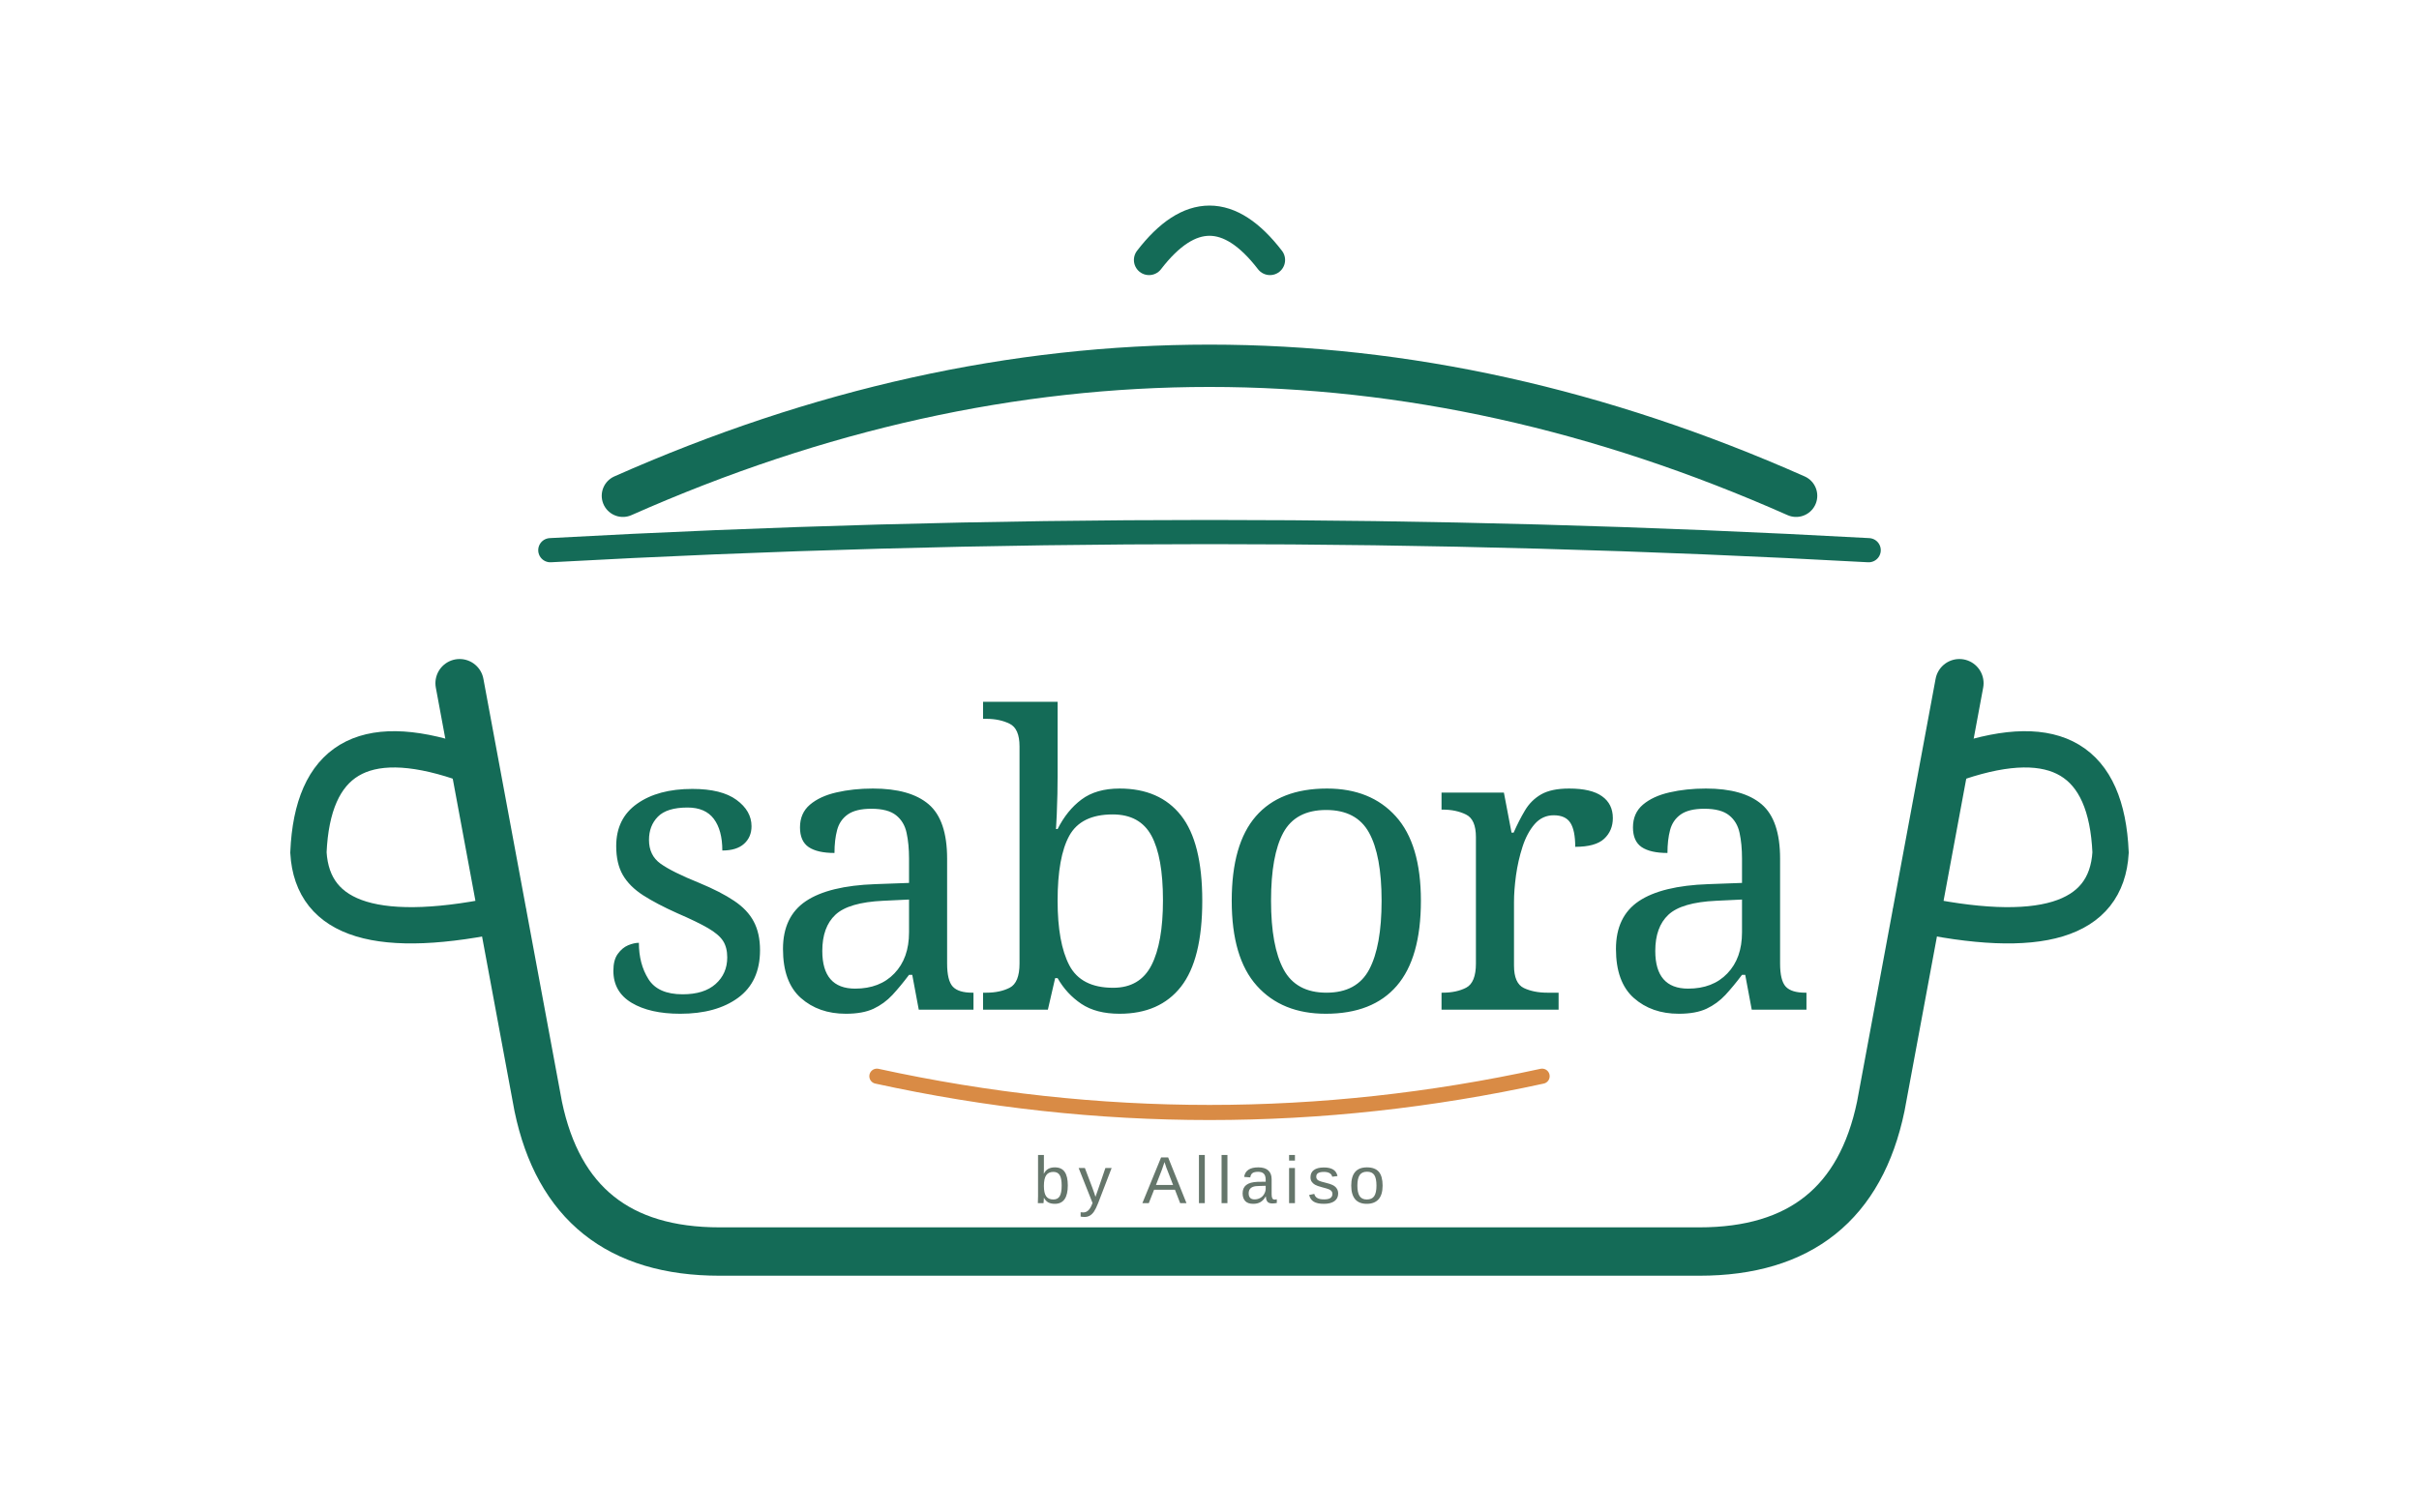
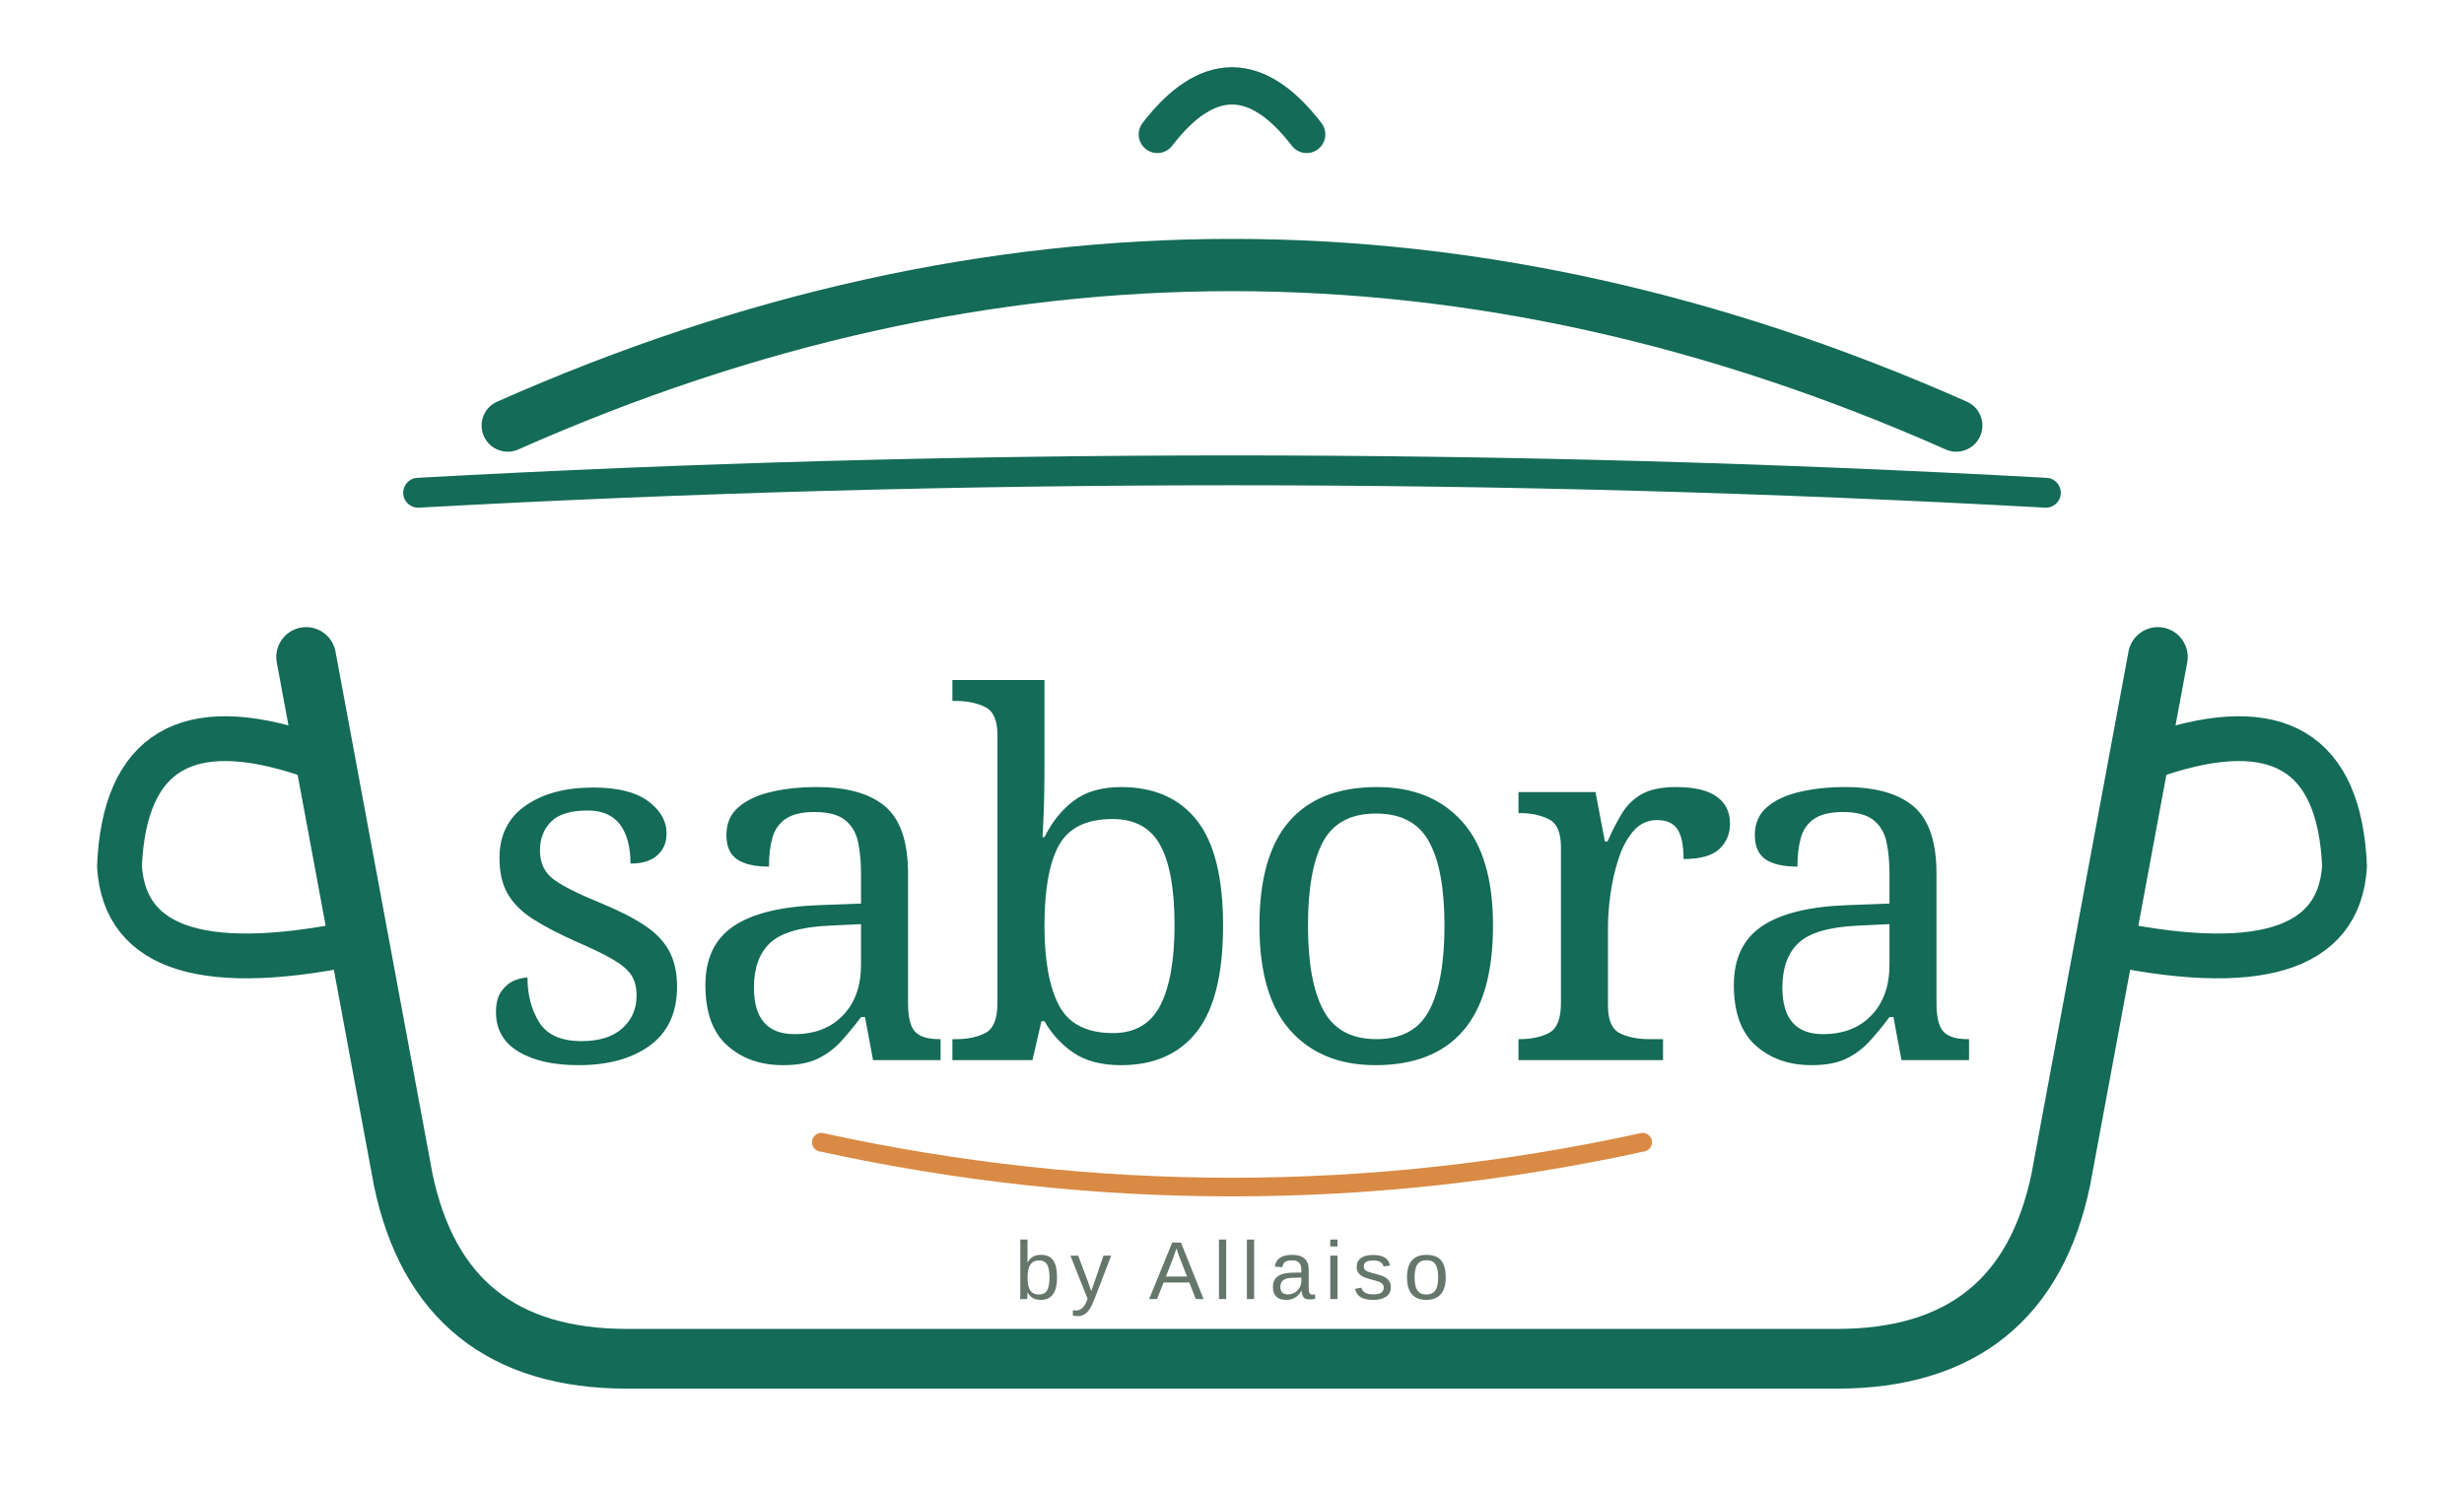
- <svg xmlns="http://www.w3.org/2000/svg" viewBox="0 0 400 250" role="img" aria-labelledby="title desc">
+ <svg xmlns="http://www.w3.org/2000/svg" viewBox="35 25 330 200" role="img" aria-labelledby="title desc">
  <path d="M190 43 Q200 30 210 43" fill="none" stroke="#146B57" stroke-width="5" stroke-linecap="round" />
  <path d="M103 82 Q200 39 297 82" fill="none" stroke="#146B57" stroke-width="7" stroke-linecap="round" />
  <path d="M91 91 Q200 85 309 91" fill="none" stroke="#146B57" stroke-width="4" stroke-linecap="round" />
  <path d="M76 113 L89 183 Q94 207 119 207 L281 207 Q306 207 311 183 L324 113" fill="none" stroke="#146B57" stroke-width="8" stroke-linecap="round" stroke-linejoin="round" />
  <path d="M76 126 Q52 118 51 141 Q52 158 84 151" fill="none" stroke="#146B57" stroke-width="6" stroke-linecap="round" />
  <path d="M324 126 Q348 118 349 141 Q348 158 316 151" fill="none" stroke="#146B57" stroke-width="6" stroke-linecap="round" />
  <text x="200" y="167" text-anchor="middle" font-family="Georgia,serif" font-size="67" letter-spacing="-2.5" fill="#146B57">sabora</text>
  <path d="M145 178 Q200 190 255 178" fill="none" stroke="#D98B45" stroke-width="2.5" stroke-linecap="round" />
  <text x="200" y="199" text-anchor="middle" font-family="Arial,sans-serif" font-size="11" letter-spacing="1.3" fill="#65766B">by Allaiso</text>
</svg>
